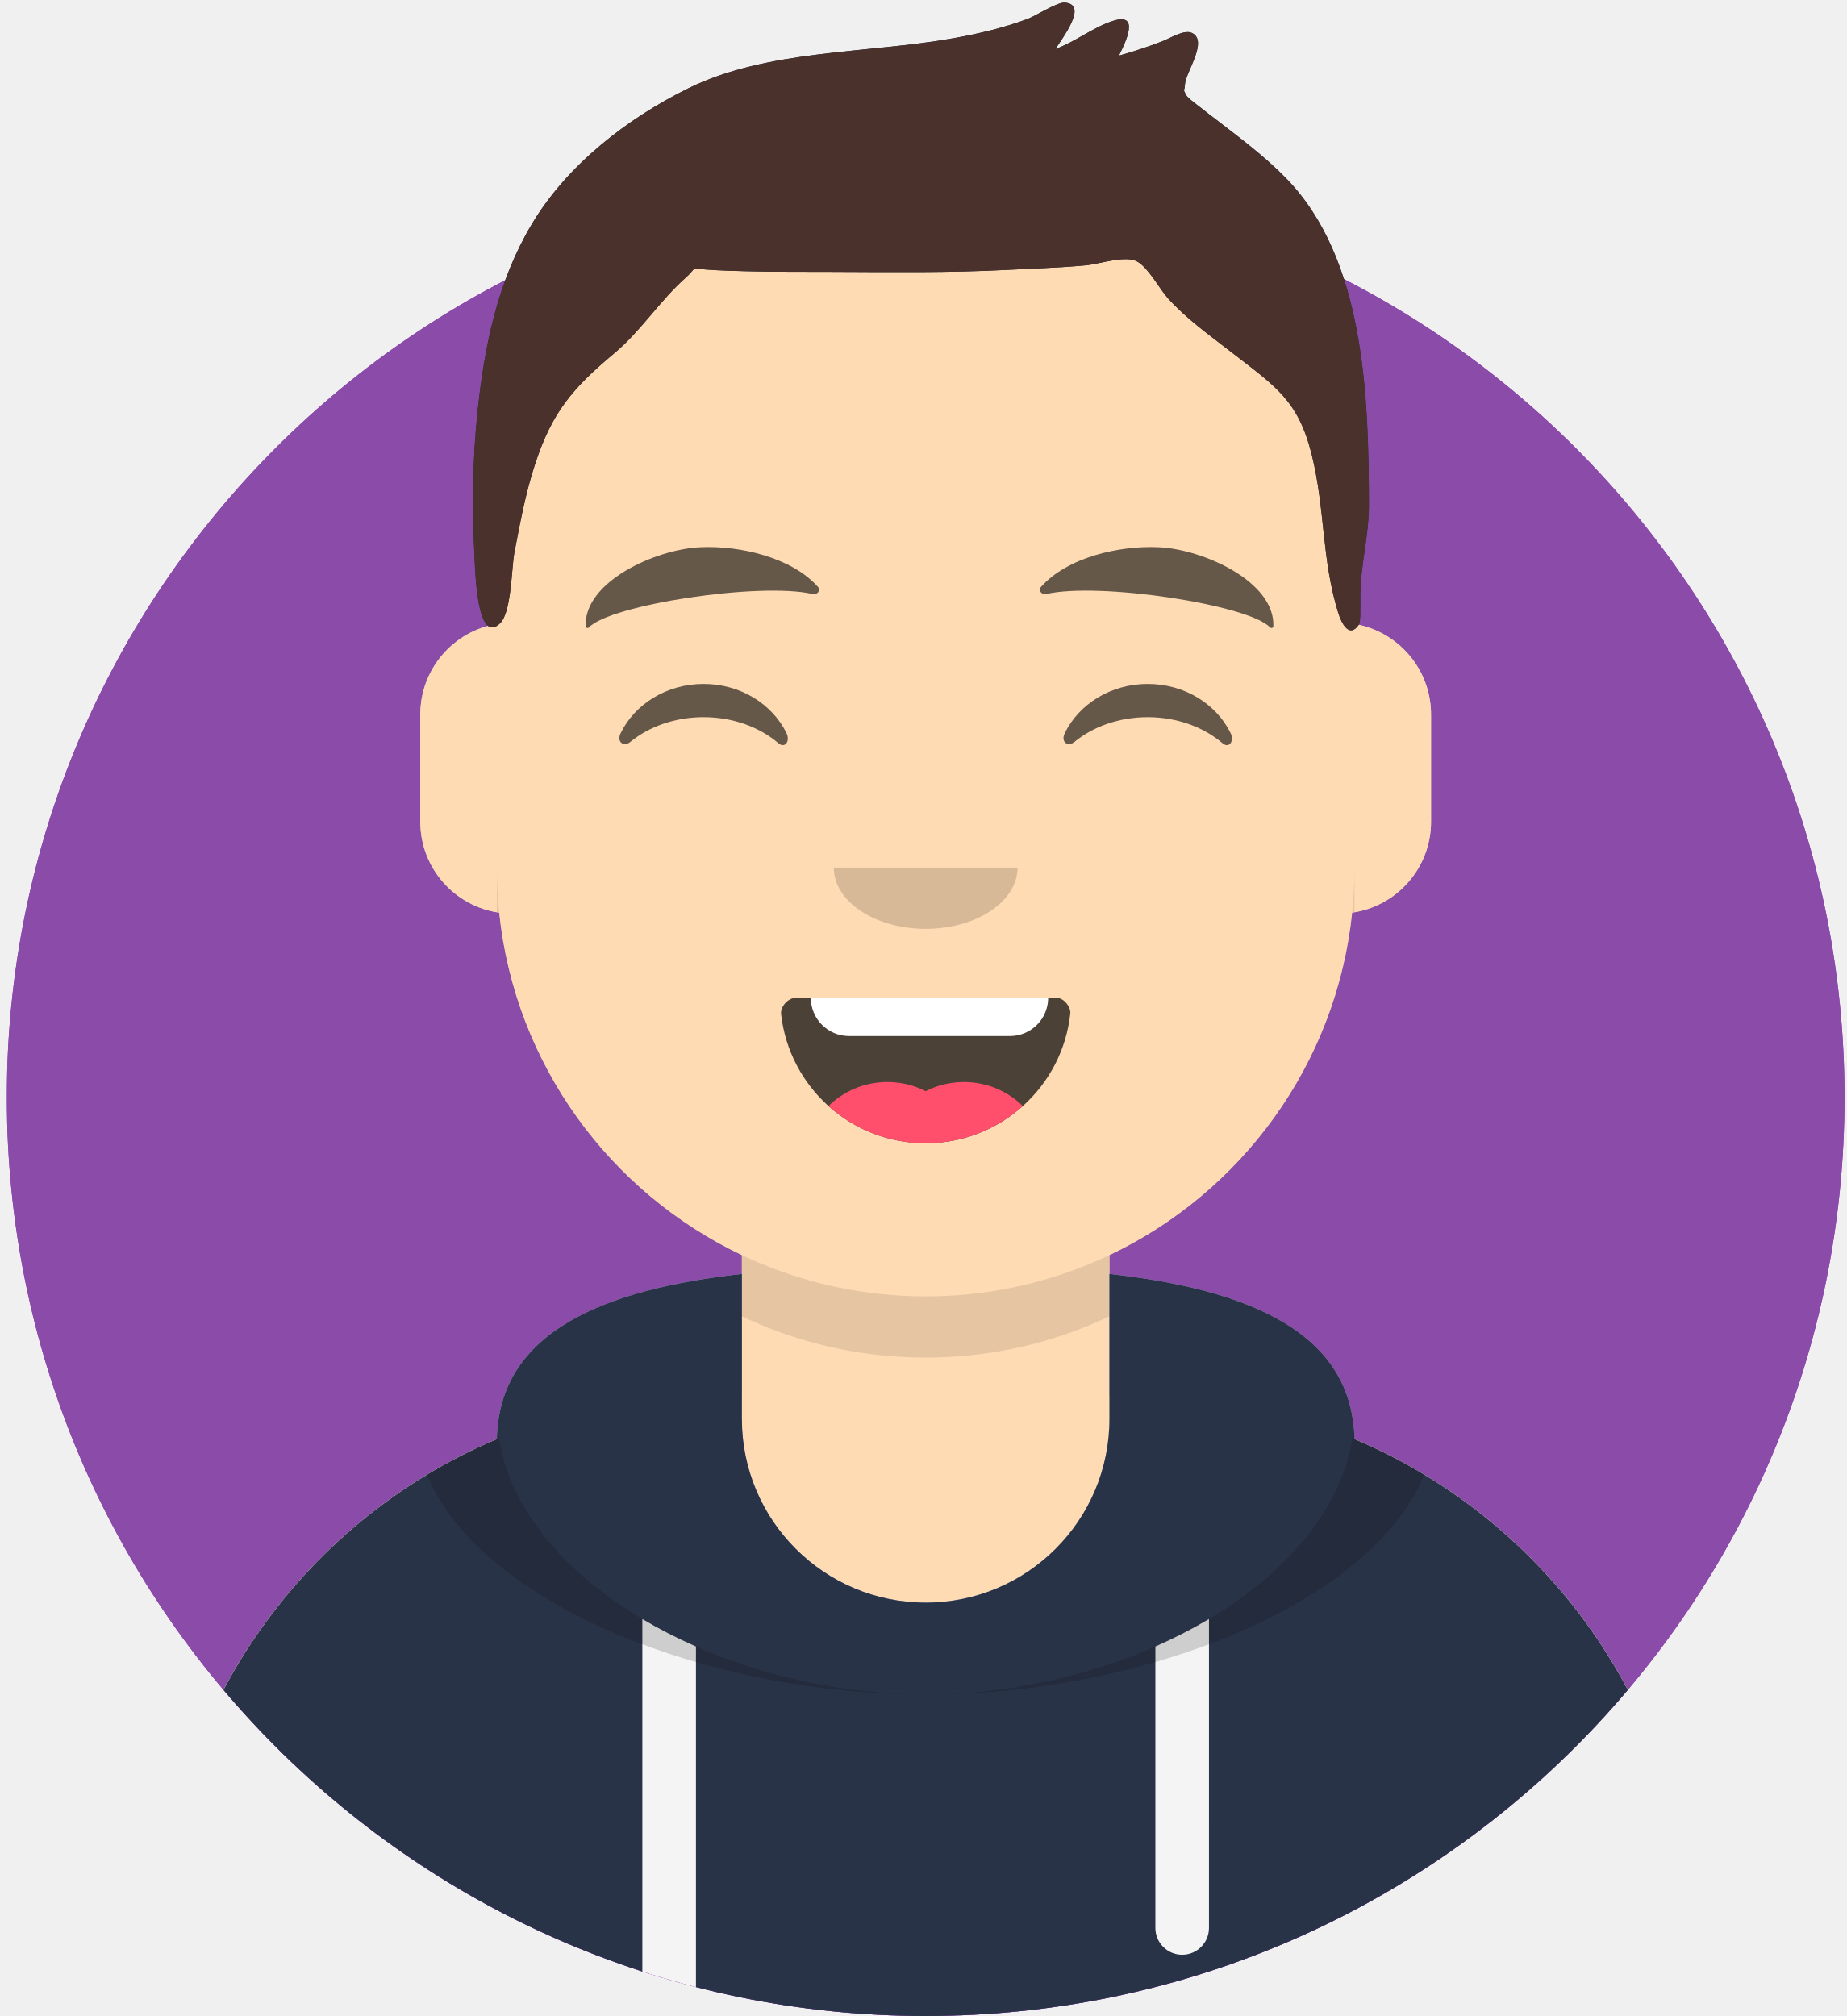
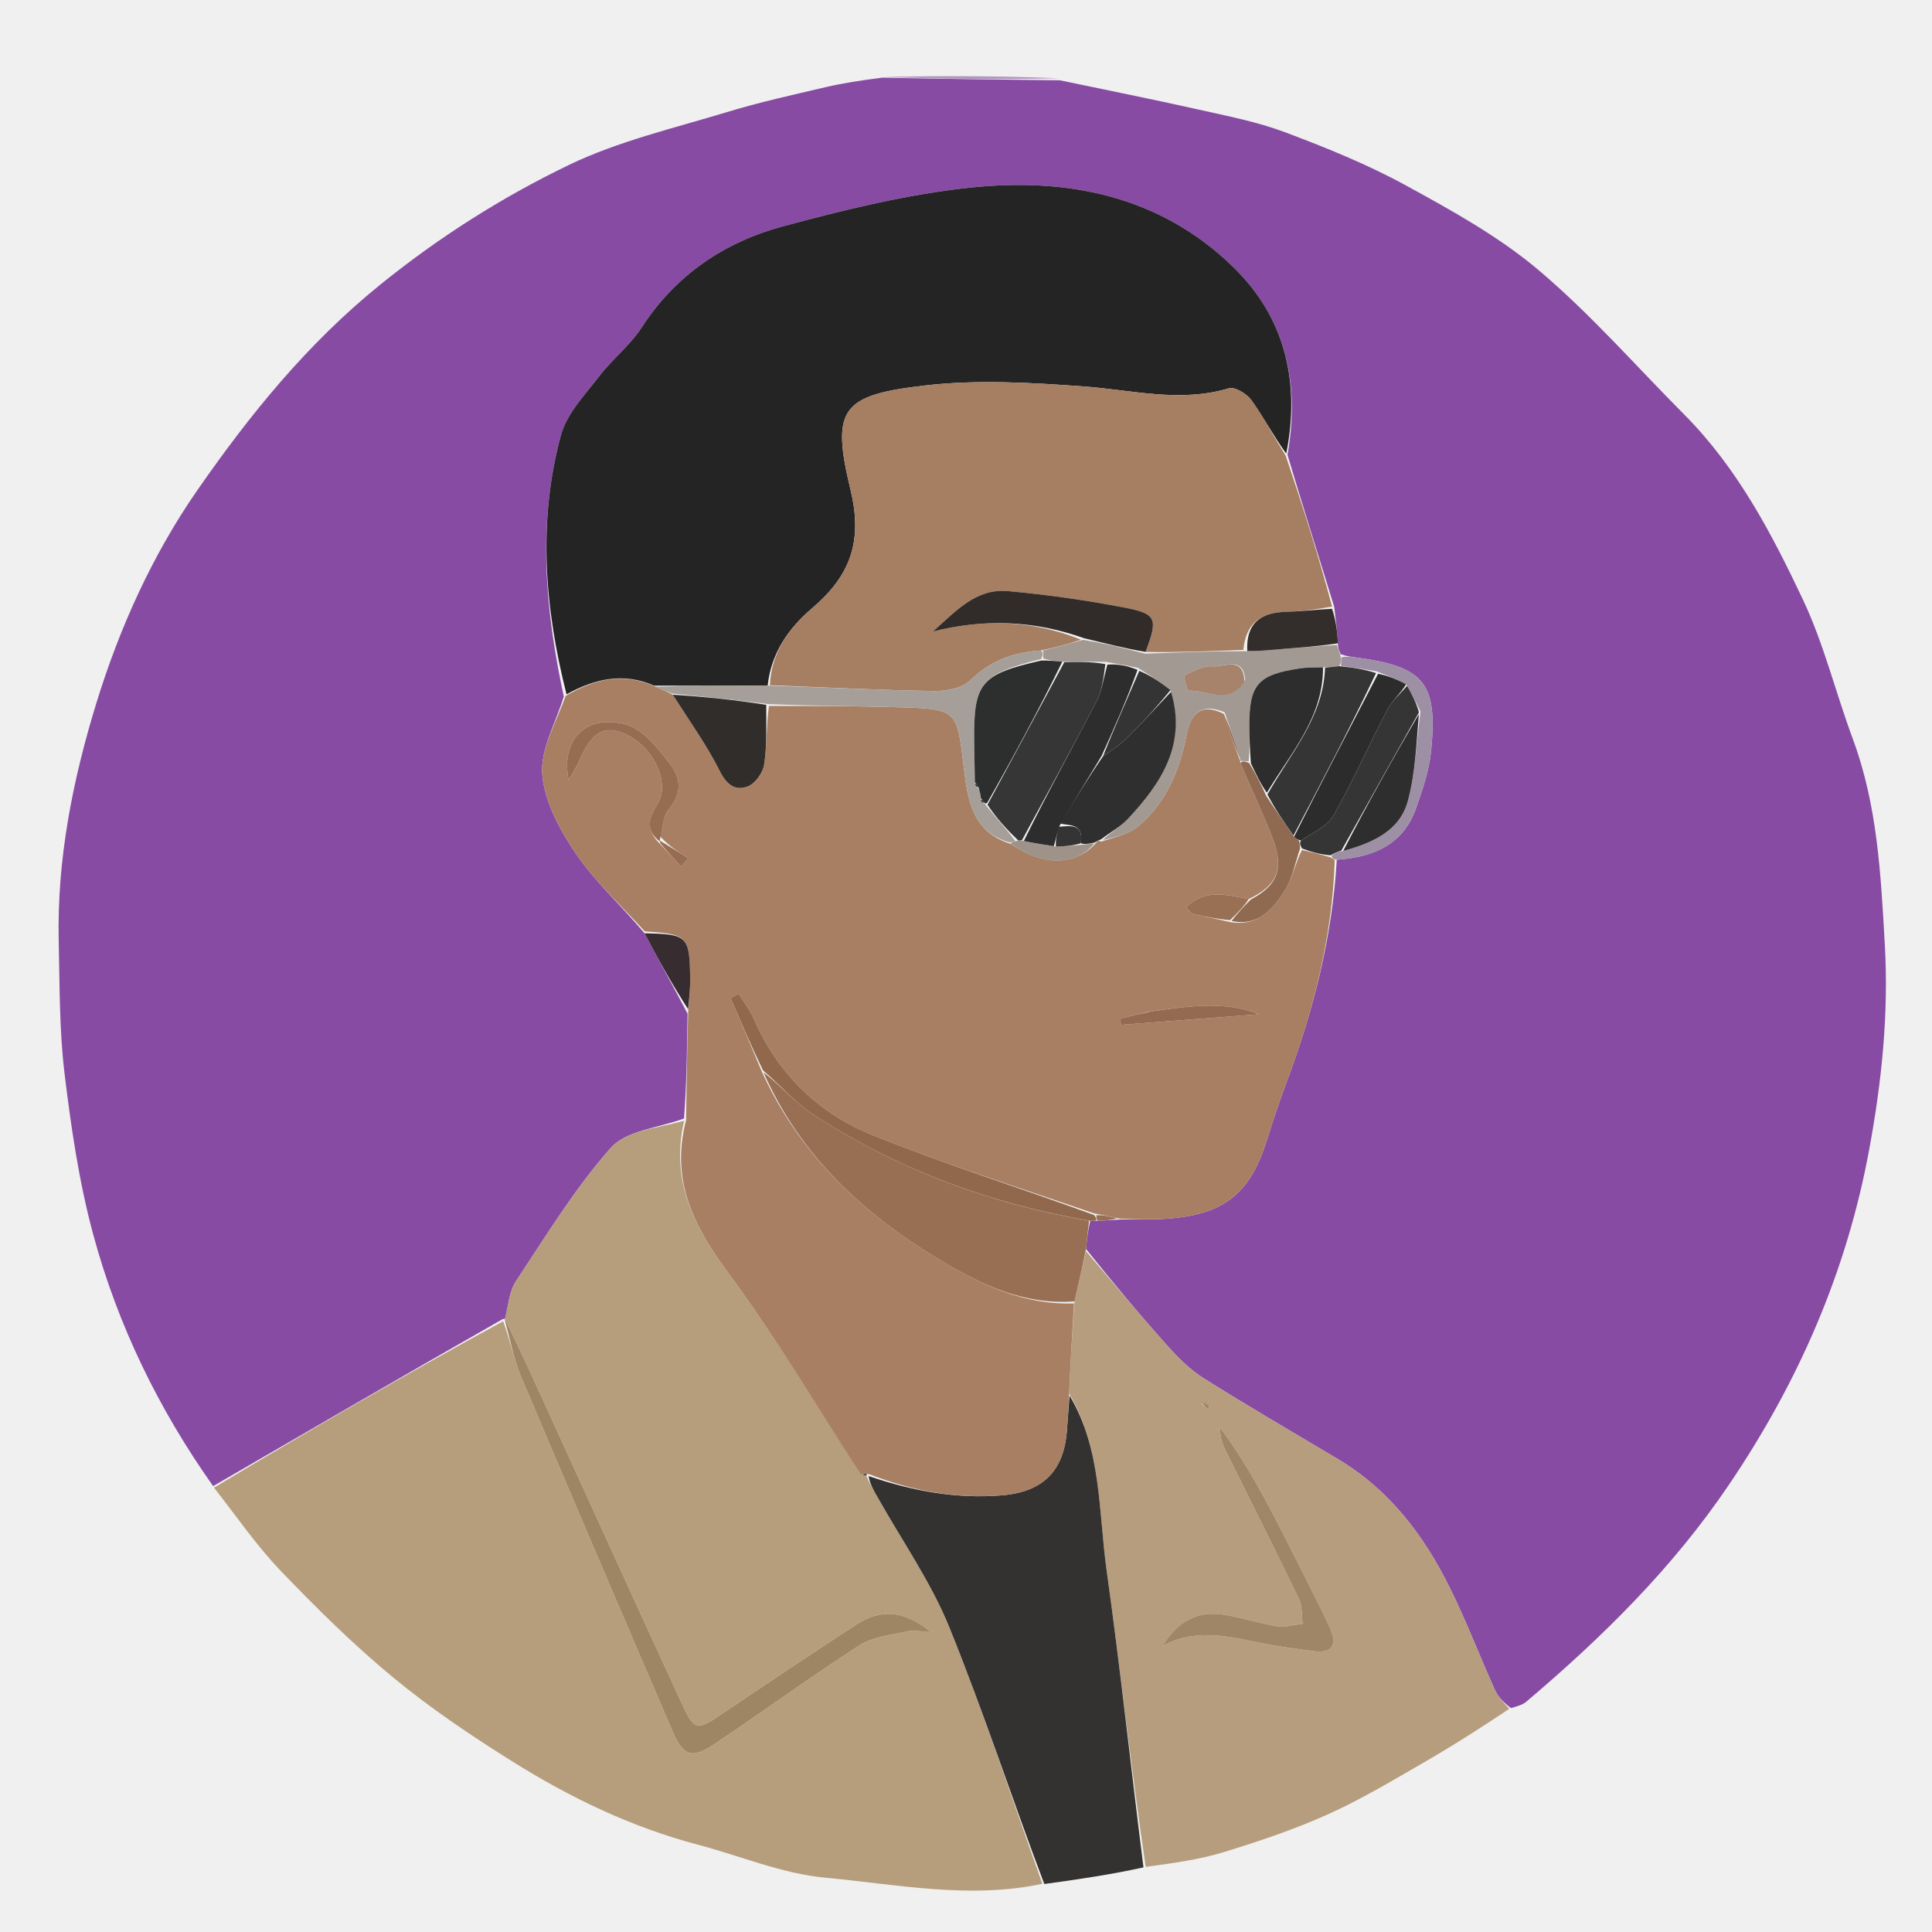
- <svg xmlns="http://www.w3.org/2000/svg" xmlns:xlink="http://www.w3.org/1999/xlink" width="217px" height="237px" viewBox="0 0 217 237" version="1.1">
-   <defs>
-     <circle id="path-1" cx="108" cy="108" r="108" />
-     <path d="M-3.19744231e-14,144 L-3.19744231e-14,-1.42108547e-14 L237.6,-1.42108547e-14 L237.6,144 L226.8,144 C226.8,203.647 178.447,252 118.8,252 C59.153,252 10.8,203.647 10.8,144 L10.8,144 L-3.19744231e-14,144 Z" id="path-3" />
-     <path d="M90,0 C117.835,-5.11323436e-15 140.4,22.565 140.4,50.4 L140.401,55.949 C145.508,56.807 149.4,61.249 149.4,66.6 L149.4,79.2 C149.4,84.647 145.367,89.152 140.125,89.893 C138.265,107.718 127.114,122.78 111.601,130.149 L111.6,146.7 L115.2,146.7 C150.988,146.7 180,175.712 180,211.5 L180,219.6 L0,219.6 L0,211.5 C-4.38277231e-15,175.712 29.012,146.7 64.8,146.7 L68.4,146.7 L68.4,130.15 C52.886,122.78 41.735,107.718 39.875,89.893 C34.633,89.152 30.6,84.647 30.6,79.2 L30.6,66.6 C30.6,61.249 34.492,56.806 39.6,55.949 L39.6,50.4 C39.6,22.565 62.165,5.11323436e-15 90,0 Z" id="path-5" />
-     <path d="M140.401,11.764 C156.691,13.587 169.2,18.597 169.2,31.569 L169.194,31.18 C192.467,41.01 208.8,64.047 208.8,90.9 L208.8,99 L28.8,99 L28.8,90.9 C28.8,64.047 45.133,41.01 68.406,31.18 C68.653,18.496 81.073,13.568 97.2,11.764 L97.2,28.8 C97.2,40.729 106.871,50.4 118.8,50.4 C130.729,50.4 140.4,40.729 140.4,28.8 L140.4,28.8 Z" id="path-7" />
-     <path d="M31.606,13.615 C32.558,22.158 39.803,28.8 48.6,28.8 C57.424,28.8 64.687,22.117 65.603,13.536 C65.676,12.845 64.905,11.7 63.938,11.7 C50.534,11.7 40.264,11.7 33.378,11.7 C32.406,11.7 31.511,12.761 31.606,13.615 Z" id="path-9" />
-     <rect id="path-11" x="0" y="0" width="237.6" height="252" />
-     <path d="M118.135,20.928 C115.651,18.39 112.767,16.236 109.962,14.076 C109.343,13.6 108.715,13.135 108.109,12.641 C107.972,12.528 106.563,11.519 106.394,11.148 C105.988,10.254 106.224,10.95 106.28,9.884 C106.35,8.535 109.1,4.727 107.048,3.854 C106.146,3.47 104.536,4.492 103.67,4.83 C101.977,5.49 100.263,6.054 98.512,6.54 C99.351,4.869 100.95,1.524 97.944,2.419 C95.603,3.116 93.421,4.91 91.068,5.753 C91.847,4.477 94.96,0.523 92.147,0.302 C91.271,0.233 88.724,1.875 87.782,2.226 C84.959,3.275 82.075,3.953 79.111,4.487 C69.033,6.304 57.248,5.786 47.923,10.374 C40.735,13.911 33.636,19.4 29.484,26.389 C25.481,33.125 23.984,40.498 23.146,48.217 C22.532,53.882 22.482,59.738 22.769,65.424 C22.863,67.287 23.073,75.874 25.779,73.273 C27.127,71.978 27.117,66.745 27.457,64.974 C28.133,61.451 28.783,57.911 29.91,54.5 C31.895,48.49 34.238,45.687 39.184,41.547 C42.359,38.89 44.588,35.3 47.625,32.62 C48.99,31.416 47.949,31.542 50.143,31.7 C51.616,31.806 53.097,31.846 54.574,31.885 C57.99,31.974 61.412,31.951 64.829,31.963 C71.711,31.988 78.561,32.085 85.437,31.725 C88.492,31.565 91.556,31.478 94.603,31.195 C96.306,31.038 99.326,29.947 100.728,30.78 C102.01,31.543 103.342,34.034 104.263,35.054 C106.438,37.464 109.032,39.305 111.576,41.282 C116.881,45.403 119.559,46.98 121.17,53.421 C122.775,59.838 122.325,65.791 124.312,72.106 C124.662,73.217 125.586,75.13 126.726,73.415 C126.937,73.096 126.883,71.345 126.883,70.337 C126.883,66.27 127.913,63.218 127.9,59.123 C127.849,46.674 127.447,30.442 118.135,20.928 Z" id="path-13" />
-   </defs>
-   <g id="Website" stroke="none" stroke-width="1" fill="none" fill-rule="evenodd">
-     <g id="mf-avatar" transform="translate(-10, -15)">
-       <g id="Circle" transform="translate(10.8, 36)">
-         <mask id="mask-2" fill="white">
-           <use xlink:href="#path-1" />
-         </mask>
-         <use id="Circle-Background" fill="#972dc2" xlink:href="#path-1" />
-         <g id="🖍-Circle-Color" mask="url(#mask-2)" fill="#8a4ca8">
-           <rect id="🖍Color" x="0" y="0" width="216.445" height="216" />
-         </g>
-       </g>
-       <mask id="mask-4" fill="white">
-         <use xlink:href="#path-3" />
-       </mask>
-       <g id="Mask" />
-       <g id="Avataaar" mask="url(#mask-4)">
-         <g id="Body" transform="translate(28.8, 32.4)">
-           <mask id="mask-6" fill="white">
-             <use xlink:href="#path-5" />
-           </mask>
-           <use fill="#D0C6AC" xlink:href="#path-5" />
-           <g id="Skin/👶🏻-05-Pale" mask="url(#mask-6)" fill="#FFDBB4">
-             <g transform="translate(-28.8, 0)" id="Color">
-               <rect x="0" y="0" width="238.384" height="220.355" />
-             </g>
-           </g>
-           <path d="M39.6,84.6 C39.6,112.435 62.165,135 90,135 C117.835,135 140.4,112.435 140.4,84.6 L140.4,84.6 L140.4,91.8 C140.4,119.635 117.835,142.2 90,142.2 C62.165,142.2 39.6,119.635 39.6,91.8 Z" id="Neck-Shadow" fill-opacity="0.1" fill="#000000" mask="url(#mask-6)" />
-         </g>
-         <g id="Clothing/Hoodie" transform="translate(0, 153)">
-           <mask id="mask-8" fill="white">
-             <use xlink:href="#path-7" />
-           </mask>
-           <use id="Hoodie" fill="#B7C1DB" fill-rule="evenodd" xlink:href="#path-7" />
-           <g id="Color/Palette/Slate" mask="url(#mask-8)" fill="#293347" fill-rule="evenodd">
-             <rect id="🖍Color" x="0" y="0" width="238.491" height="99" />
-           </g>
-           <path d="M91.8,55.565 L91.8,99 L85.5,99 L85.499,52.335 C87.483,53.514 89.592,54.594 91.8,55.565 Z M152.101,52.334 L152.1,88.65 C152.1,90.39 150.69,91.8 148.95,91.8 C147.21,91.8 145.8,90.39 145.8,88.65 L145.801,55.565 C148.009,54.594 150.118,53.513 152.101,52.334 Z" id="Straps" fill="#F4F4F4" fill-rule="evenodd" mask="url(#mask-8)" />
-           <path d="M155.733,11.451 C169.28,14.013 178.65,19.118 178.65,29.077 C178.65,46.818 148.916,61.2 118.8,61.2 C88.684,61.2 58.95,46.818 58.95,29.077 C58.95,19.118 68.32,14.013 81.867,11.451 C73.689,14.466 68.4,19.534 68.4,27.969 C68.4,46.322 93.439,61.2 118.8,61.2 C144.161,61.2 169.2,46.322 169.2,27.969 C169.2,19.71 164.13,14.679 156.241,11.642 Z" id="Shadow" fill-opacity="0.16" fill="#000000" fill-rule="evenodd" mask="url(#mask-8)" />
-         </g>
-         <g id="Face" transform="translate(68.4, 73.8)">
-           <g id="Mouth/Smile" transform="translate(1.8, 46.8)">
-             <mask id="mask-10" fill="white">
-               <use xlink:href="#path-9" />
-             </mask>
-             <use id="Mouth" fill-opacity="0.7" fill="#000000" fill-rule="evenodd" xlink:href="#path-9" />
-             <path d="M39.6,1.8 L58.5,1.8 C60.985,1.8 63,3.815 63,6.3 L63,11.7 C63,14.185 60.985,16.2 58.5,16.2 L39.6,16.2 C37.115,16.2 35.1,14.185 35.1,11.7 L35.1,6.3 C35.1,3.815 37.115,1.8 39.6,1.8 Z" id="Teeth" fill="#FFFFFF" fill-rule="evenodd" mask="url(#mask-10)" />
-             <g id="Tongue" stroke-width="1" fill-rule="evenodd" mask="url(#mask-10)" fill="#FF4F6D">
-               <g transform="translate(34.2, 21.6)">
-                 <circle cx="9.9" cy="9.9" r="9.9" />
-                 <circle cx="18.9" cy="9.9" r="9.9" />
-               </g>
-             </g>
-           </g>
-           <g id="Nose/Default" transform="translate(25.2, 36)" fill="#000000" fill-opacity="0.16">
-             <path d="M14.4,7.2 C14.4,11.176 19.235,14.4 25.2,14.4 L25.2,14.4 C31.165,14.4 36,11.176 36,7.2" id="Nose" />
-           </g>
-           <g id="Eyes/Happy-😁" transform="translate(0, 7.2)" fill="#000000" fill-opacity="0.6">
-             <path d="M14.544,20.203 C16.206,16.784 19.948,14.4 24.298,14.4 C28.632,14.4 32.363,16.767 34.034,20.166 C34.53,21.176 33.824,22.003 33.112,21.39 C30.906,19.494 27.773,18.309 24.298,18.309 C20.931,18.309 17.886,19.421 15.694,21.214 C14.892,21.87 14.058,21.203 14.544,20.203 Z" id="Squint" />
-             <path d="M66.744,20.203 C68.406,16.784 72.148,14.4 76.498,14.4 C80.832,14.4 84.563,16.767 86.234,20.166 C86.73,21.176 86.024,22.003 85.312,21.39 C83.106,19.494 79.973,18.309 76.498,18.309 C73.131,18.309 70.086,19.421 67.894,21.214 C67.092,21.87 66.258,21.203 66.744,20.203 Z" id="Squint" />
-           </g>
-           <g id="Eyebrow/Natural/Default-Natural" fill="#000000" fill-opacity="0.6">
-             <path d="M23.435,5.589 C18.25,6.285 10.164,10.805 10.84,16.036 C10.862,16.207 11.121,16.261 11.233,16.118 C13.471,13.248 30.774,9.033 37.075,9.913 C37.652,9.994 38.032,9.399 37.639,9.027 C34.269,5.845 28.08,4.961 23.435,5.589" id="Eyebrow" transform="translate(24.3, 10.8) rotate(5) translate(-24.3, -10.8) " />
-             <path d="M76.535,5.589 C71.35,6.285 63.264,10.805 63.94,16.036 C63.962,16.207 64.221,16.261 64.333,16.118 C66.571,13.248 83.874,9.033 90.175,9.913 C90.752,9.994 91.132,9.399 90.739,9.027 C87.369,5.845 81.18,4.961 76.535,5.589" id="Eyebrow" transform="translate(77.4, 10.8) scale(-1, 1) rotate(5) translate(-77.4, -10.8) " />
-           </g>
-         </g>
-         <g id="Top">
-           <mask id="mask-12" fill="white">
-             <use xlink:href="#path-11" />
-           </mask>
-           <g id="Mask" />
-           <g mask="url(#mask-12)">
-             <g transform="translate(43, 15)">
-               <mask id="mask-14" fill="white">
-                 <use xlink:href="#path-13" />
-               </mask>
-               <use id="Short-Hair" stroke="none" fill="#1F3140" fill-rule="evenodd" xlink:href="#path-13" />
-               <g id="Color/Hair/Brown-Dark" stroke="none" fill="none" mask="url(#mask-14)" fill-rule="evenodd">
-                 <g transform="translate(-43.1, -15)" fill="#4A312C" id="Color">
-                   <rect x="0" y="0" width="239.107" height="252.406" />
-                 </g>
-               </g>
-             </g>
-           </g>
-         </g>
-       </g>
-     </g>
-   </g>
+ <svg xmlns="http://www.w3.org/2000/svg" version="1.1" id="Layer_1" x="0px" y="0px" width="100%" viewBox="0 0 363 363" enable-background="new 0 0 363 363" xml:space="preserve">
+   <path fill="#874BA4" opacity="1" stroke="none" d=" M199.15,15.087   C207.789,16.899 216.447,18.623 225.059,20.555   C230.574,21.792 236.193,22.875 241.457,24.852   C249.215,27.765 256.972,30.909 264.225,34.877   C272.866,39.605 281.676,44.478 289.137,50.794   C298.898,59.058 307.407,68.801 316.461,77.901   C326.402,87.892 332.874,100.21 338.771,112.705   C342.694,121.018 344.891,130.132 348.109,138.795   C352.75,151.29 353.384,164.3 354.133,177.426   C354.877,190.481 353.566,203.167 351.203,215.973   C346.972,238.908 337.967,259.544 324.926,278.855   C314.29,294.605 301.069,307.614 286.747,319.752   C286.142,320.264 285.314,320.515 283.909,320.933   C282.425,319.822 281.422,318.755 280.854,317.492   C277.993,311.123 275.495,304.579 272.402,298.328   C267.532,288.485 261.049,279.914 251.396,274.158   C242.966,269.131 234.476,264.199 226.17,258.972   C223.6,257.355 221.343,255.095 219.301,252.81   C214.106,246.997 209.115,241.004 204.054,234.668   C204.252,232.621 204.438,230.99 204.853,229.377   C205.396,229.389 205.702,229.344 206.286,229.362   C207.76,229.334 208.952,229.203 210.596,229.118   C213.867,229.105 216.696,229.18 219.503,228.964   C230.098,228.149 234.965,224.161 238.088,214.053   C239.214,210.411 240.439,206.794 241.772,203.223   C246.79,189.774 250.332,176.015 251.167,161.53   C258.189,161.038 263.631,158.628 266.025,151.941   C267.303,148.369 268.549,144.65 268.907,140.911   C270.113,128.295 267.534,125.273 255.015,123.567   C254.025,123.432 253.035,123.3 251.905,122.931   C251.567,122.186 251.367,121.678 251.368,120.867   C251.272,118.521 250.974,116.478 250.684,114.017   C247.727,104.349 244.764,95.098 241.904,85.453   C244.338,71.735 241.47,59.69 231.725,50.185   C217.976,36.776 200.569,33.322 182.288,35.253   C170.45,36.504 158.702,39.404 147.168,42.508   C136.159,45.47 126.981,51.615 120.573,61.518   C118.396,64.883 115.052,67.469 112.594,70.681   C109.919,74.176 106.513,77.674 105.41,81.713   C100.975,97.963 102.361,114.333 105.932,130.868   C104.359,135.985 101.465,140.947 101.892,145.603   C102.364,150.739 105.224,156.048 108.248,160.457   C111.883,165.758 116.787,170.189 121.108,175.36   C123.772,180.481 126.469,185.238 129.182,190.464   C129.096,197.309 128.993,203.685 128.523,210.149   C123.601,211.957 117.629,212.425 114.776,215.652   C108.008,223.305 102.597,232.186 96.923,240.76   C95.641,242.698 95.52,245.405 94.88,247.787   C94.895,247.815 94.857,247.804 94.486,247.824   C76.093,258.304 58.07,268.764 40.047,279.223   C29.808,264.763 22.122,248.99 17.514,231.946   C14.847,222.084 13.353,211.84 12.124,201.673   C11.135,193.482 11.224,185.15 11.033,176.876   C10.68,161.512 13.65,146.564 18.127,132.034   C22.486,117.89 28.629,104.274 37.07,92.116   C46.928,77.916 57.742,64.557 71.475,53.458   C82.512,44.538 94.287,37.074 106.836,31.019   C116.19,26.506 126.59,24.105 136.612,21.051   C142.662,19.207 148.864,17.849 155.028,16.399   C158.349,15.617 161.733,15.099 165.797,14.588   C177.388,14.838 188.269,14.963 199.15,15.087  z" data-index="1" style="opacity: 1;" />
+   <path fill="#B69E7D" opacity="1" stroke="none" d=" M94.864,247.758   C95.52,245.405 95.641,242.698 96.923,240.76   C102.597,232.186 108.008,223.305 114.776,215.652   C117.629,212.425 123.601,211.957 128.54,210.577   C125.915,221.969 130.442,230.508 136.892,239.239   C145.851,251.369 153.564,264.419 162.122,277.198   C162.641,277.237 162.848,277.154 163.055,277.026   C163.055,276.981 162.965,276.98 162.817,277.327   C163.442,278.937 164.256,280.177 164.982,281.467   C169.52,289.53 174.918,297.246 178.373,305.751   C184.798,321.572 190.087,337.854 195.849,353.945   C182.158,356.866 168.544,354.055 155.012,352.793   C146.935,352.04 139.107,348.704 131.147,346.603   C118.681,343.313 107.178,337.79 96.332,331.001   C88.6,326.161 80.965,321.03 73.939,315.237   C66.461,309.071 59.514,302.201 52.792,295.2   C48.241,290.461 44.479,284.965 40.206,279.516   C58.07,268.764 76.093,258.304 94.532,248.245   C95.917,251.993 96.559,255.477 97.905,258.664   C107.288,280.877 116.785,303.042 126.324,325.188   C128.396,329.997 129.953,330.539 134.312,327.637   C143.437,321.56 152.277,315.048 161.5,309.128   C164.058,307.485 167.524,307.193 170.622,306.491   C171.778,306.229 173.07,306.567 174.909,306.663   C169.95,302.587 165.567,302.186 160.854,305.258   C152.495,310.706 144.195,316.248 135.925,321.83   C130.849,325.256 130.545,325.358 127.973,319.784   C118.705,299.697 109.574,279.548 100.371,259.431   C98.581,255.519 96.702,251.648 94.864,247.758  z" data-index="2" style="opacity: 1;" />
+   <path fill="#B69D7E" opacity="1" stroke="none" d=" M204.042,235.083   C209.115,241.004 214.106,246.997 219.301,252.81   C221.343,255.095 223.6,257.355 226.17,258.972   C234.476,264.199 242.966,269.131 251.396,274.158   C261.049,279.914 267.532,288.485 272.402,298.328   C275.495,304.579 277.993,311.123 280.854,317.492   C281.422,318.755 282.425,319.822 283.578,321.065   C278.394,324.534 272.924,328.031 267.306,331.27   C261.445,334.649 255.609,338.153 249.453,340.914   C243.178,343.728 236.6,345.94 230.016,347.966   C225.409,349.384 220.568,350.046 215.264,350.756   C212.47,331.999 210.501,313.495 207.922,295.077   C206.369,283.988 207.018,272.354 200.876,261.812   C201.132,255.916 201.463,250.404 201.887,244.514   C202.666,241.119 203.354,238.101 204.042,235.083  M244.189,294.319   C239.652,285.383 235.301,276.336 229.259,268.272   C229.179,269.986 229.685,271.368 230.335,272.679   C234.913,281.92 239.576,291.118 244.056,300.406   C244.711,301.765 244.54,303.523 244.751,305.096   C243.165,305.272 241.523,305.796 240.003,305.554   C236.563,305.006 233.214,303.875 229.772,303.356   C224.742,302.597 221.083,304.869 218.452,309.235   C225.174,305.621 231.802,307.753 238.438,308.987   C241.215,309.504 244.023,309.857 246.824,310.233   C250.145,310.679 251.311,309.148 250.009,306.172   C248.345,302.371 246.368,298.706 244.189,294.319  M225.765,263.712   C226.162,264.085 226.559,264.458 226.956,264.831   C227.033,264.552 227.243,264.082 227.163,264.026   C226.764,263.746 226.289,263.575 225.765,263.712  z" data-index="3" style="opacity: 1;" />
+   <path fill="#333230" opacity="1" stroke="none" d=" M200.953,262.197   C207.018,272.354 206.369,283.988 207.922,295.077   C210.501,313.495 212.47,331.999 214.843,350.861   C208.853,352.178 202.715,353.1 196.213,353.984   C190.087,337.854 184.798,321.572 178.373,305.751   C174.918,297.246 169.52,289.53 164.982,281.467   C164.256,280.177 163.442,278.937 163.201,277.333   C171.567,280.188 179.684,281.641 188.146,280.964   C195.974,280.339 199.923,276.38 200.473,268.629   C200.625,266.484 200.792,264.341 200.953,262.197  z" data-index="4" style="opacity: 1;" />
+   <path fill="#B194BF" opacity="1" stroke="none" d=" M198.928,14.695   C188.269,14.963 177.388,14.838 166.16,14.449   C176.778,14.223 187.742,14.263 198.928,14.695  z" data-index="5" />
+   <path fill="#A87F63" opacity="1" stroke="none" d=" M200.876,261.812   C200.792,264.341 200.625,266.484 200.473,268.629   C199.923,276.38 195.974,280.339 188.146,280.964   C179.684,281.641 171.567,280.188 163.349,276.987   C162.965,276.98 163.055,276.981 162.932,276.887   C162.476,276.887 162.143,276.982 161.81,277.076   C153.564,264.419 145.851,251.369 136.892,239.239   C130.442,230.508 125.915,221.969 128.908,210.49   C128.993,203.685 129.096,197.309 129.305,190.083   C129.506,187.442 129.699,185.651 129.674,183.862   C129.564,175.855 129.213,175.515 121.141,174.996   C116.787,170.189 111.883,165.758 108.248,160.457   C105.224,156.048 102.364,150.739 101.892,145.603   C101.465,140.947 104.359,135.985 106.3,130.741   C111.944,127.428 117.249,126.347 123.195,129.014   C124.406,129.573 125.308,129.935 126.411,130.536   C129.531,135.448 132.779,139.959 135.24,144.864   C136.561,147.496 138.196,148.667 140.543,147.728   C141.916,147.178 143.331,145.18 143.566,143.655   C144.114,140.093 143.961,136.423 144.474,132.65   C152.805,132.622 160.755,132.653 168.7,132.883   C180.013,133.21 179.775,133.302 181.132,144.535   C181.821,150.238 182.681,156.362 189.97,158.574   C196.05,162.845 202.272,162.677 206.023,158.27   C206.217,157.959 206.401,157.899 206.912,158.121   C209.489,157.279 212.166,156.715 213.981,155.151   C219.199,150.653 221.712,144.547 222.972,137.874   C223.748,133.764 225.985,132.129 229.955,134.141   C230.893,137.302 231.967,140.152 233.013,142.996   C232.986,142.988 233.025,142.948 233.056,143.323   C235.13,148.341 237.378,152.907 239.165,157.647   C241.288,163.278 239.996,166.371 234.614,168.917   C230.325,168.094 226.359,166.948 222.824,170.49   C223.473,171.101 223.764,171.608 224.152,171.7   C226.369,172.226 228.61,172.653 231.153,173.26   C236.358,174.102 239.106,170.879 241.323,167.451   C242.791,165.181 243.308,162.295 244.62,159.711   C246.614,160.153 248.239,160.569 250.014,161.091   C250.355,161.347 250.559,161.475 250.776,161.582   C250.332,176.015 246.79,189.774 241.772,203.223   C240.439,206.794 239.214,210.411 238.088,214.053   C234.965,224.161 230.098,228.149 219.503,228.964   C216.696,229.18 213.867,229.105 210.271,228.951   C208.324,228.5 207.155,228.262 205.587,227.988   C191.408,223.104 177.441,218.717 163.908,213.257   C153.752,209.16 146.108,201.732 141.637,191.413   C140.918,189.753 139.753,188.286 138.794,186.729   C138.286,186.994 137.779,187.259 137.271,187.524   C139.199,192.009 141.126,196.495 143.132,201.329   C150.346,217.176 162.281,228.155 176.614,236.751   C184.332,241.381 192.414,245.24 201.795,244.892   C201.463,250.404 201.132,255.916 200.876,261.812  M124.157,158.698   C125.431,160.08 126.706,161.462 127.98,162.845   C128.426,162.314 128.872,161.783 129.318,161.252   C127.565,160.15 125.812,159.048 124.045,157.165   C124.542,155.455 124.572,153.345 125.628,152.115   C128.173,149.147 128.001,146.258 125.881,143.531   C123.878,140.955 121.712,138.085 118.94,136.661   C116.672,135.496 112.92,135.3 110.702,136.416   C107.515,138.021 105.844,141.488 106.839,146.574   C107.834,144.782 108.434,143.897 108.844,142.931   C111.163,137.468 113.656,136.066 117.699,138.019   C122.936,140.549 125.949,147.244 123.525,151.084   C121.968,153.55 121.14,155.898 124.157,158.698  M215.826,190.076   C214.021,190.512 212.216,190.948 210.412,191.384   C210.491,191.773 210.571,192.163 210.65,192.552   C219.276,191.892 227.902,191.231 236.528,190.57   C229.971,187.954 223.313,189.071 215.826,190.076  z" data-index="6" style="opacity: 1;" />
+   <path fill="#252424" opacity="1" stroke="none" d=" M122.886,128.818   C117.249,126.347 111.944,127.428 106.443,130.451   C102.361,114.333 100.975,97.963 105.41,81.713   C106.513,77.674 109.919,74.176 112.594,70.681   C115.052,67.469 118.396,64.883 120.573,61.518   C126.981,51.615 136.159,45.47 147.168,42.508   C158.702,39.404 170.45,36.504 182.288,35.253   C200.569,33.322 217.976,36.776 231.725,50.185   C241.47,59.69 244.338,71.735 241.67,85.228   C239.29,81.968 237.435,78.405 235.113,75.177   C234.253,73.982 232.011,72.622 230.886,72.959   C221.712,75.709 212.756,73.277 203.668,72.613   C193.762,71.89 183.66,71.29 173.849,72.421   C158.06,74.241 156.113,76.762 159.822,92.111   C162.163,101.801 159.69,108.237 152.6,114.267   C148.252,117.964 144.908,122.606 144.234,128.811   C136.835,128.859 129.86,128.838 122.886,128.818  z" data-index="7" />
+   <path fill="#A67E62" opacity="1" stroke="none" d=" M144.658,128.743   C144.908,122.606 148.252,117.964 152.6,114.267   C159.69,108.237 162.163,101.801 159.822,92.111   C156.113,76.762 158.06,74.241 173.849,72.421   C183.66,71.29 193.762,71.89 203.668,72.613   C212.756,73.277 221.712,75.709 230.886,72.959   C232.011,72.622 234.253,73.982 235.113,75.177   C237.435,78.405 239.29,81.968 241.565,85.622   C244.764,95.098 247.727,104.349 250.276,113.968   C247.072,114.554 244.286,114.883 241.492,114.968   C236.811,115.11 234.079,117.138 233.611,122.108   C227.152,122.36 221.161,122.59 215.236,122.485   C217.601,116.177 217.382,115.328 211.092,114.122   C203.921,112.747 196.656,111.725 189.385,111.062   C183.298,110.506 179.496,114.953 175.282,118.648   C184.904,116.242 194.196,116.538 203.114,120.203   C200.575,121.076 198.274,121.645 195.581,122.213   C190.239,122.568 186.009,124.192 182.312,127.818   C180.801,129.299 177.802,129.868 175.497,129.832   C165.214,129.671 154.937,129.14 144.658,128.743  z" data-index="8" />
+   <path fill="#996F54" opacity="1" stroke="none" d=" M201.887,244.514   C192.414,245.24 184.332,241.381 176.614,236.751   C162.281,228.155 150.346,217.176 143.438,201.454   C146.722,204.003 149.472,207.249 152.888,209.466   C168.702,219.729 186.054,226.172 204.624,229.358   C204.438,230.99 204.252,232.621 204.054,234.668   C203.354,238.101 202.666,241.119 201.887,244.514  z" data-index="9" />
+   <path fill="#A39993" opacity="1" stroke="none" d=" M215.17,122.821   C221.161,122.59 227.152,122.36 233.882,122.351   C236.721,122.36 238.818,122.113 240.921,121.94   C244.335,121.658 247.752,121.424 251.167,121.17   C251.367,121.678 251.567,122.186 251.881,123.252   C251.98,124.243 251.964,124.675 251.576,125.166   C250.458,125.3 249.712,125.375 248.574,125.39   C246.862,125.409 245.528,125.393 244.226,125.587   C236.27,126.771 234.681,128.632 234.738,136.643   C234.753,138.797 234.848,140.951 234.593,143.063   C233.862,142.997 233.444,142.973 233.025,142.948   C233.025,142.948 232.986,142.988 233.009,142.612   C232.051,139.434 231.071,136.632 230.09,133.83   C225.985,132.129 223.748,133.764 222.972,137.874   C221.712,144.547 219.199,150.653 213.981,155.151   C212.166,156.715 209.489,157.279 207.177,157.872   C208.744,156.267 210.562,155.3 211.898,153.879   C218.2,147.172 222.96,139.864 219.931,129.654   C217.933,128.105 216.034,126.885 213.798,125.48   C211.679,125.017 209.898,124.738 207.734,124.351   C204.891,124.301 202.433,124.359 199.58,124.346   C198.127,124.18 197.067,124.084 196.003,123.692   C195.99,123.001 195.981,122.607 195.973,122.213   C198.274,121.645 200.575,121.076 203.459,120.22   C207.751,120.895 211.46,121.858 215.17,122.821  M233.957,127.771   C233.603,123.098 229.961,125.428 227.84,125.201   C226.125,125.017 224.222,126.094 222.529,126.883   C222.346,126.969 223.062,129.787 223.262,129.774   C226.763,129.552 230.767,132.631 233.957,127.771  z" data-index="10" />
+   <path fill="#91684C" opacity="1" stroke="none" d=" M204.853,229.377   C186.054,226.172 168.702,219.729 152.888,209.466   C149.472,207.249 146.722,204.003 143.36,201.106   C141.126,196.495 139.199,192.009 137.271,187.524   C137.779,187.259 138.286,186.994 138.794,186.729   C139.753,188.286 140.918,189.753 141.637,191.413   C146.108,201.732 153.752,209.16 163.908,213.257   C177.441,218.717 191.408,223.104 205.591,228.297   C205.997,228.847 206,229.053 206.003,229.259   C205.702,229.344 205.396,229.389 204.853,229.377  z" data-index="11" />
+   <path fill="#9E90A4" opacity="1" stroke="none" d=" M251.947,125.108   C251.964,124.675 251.98,124.243 252.021,123.488   C253.035,123.3 254.025,123.432 255.015,123.567   C267.534,125.273 270.113,128.295 268.907,140.911   C268.549,144.65 267.303,148.369 266.025,151.941   C263.631,158.628 258.189,161.038 251.167,161.53   C250.559,161.475 250.355,161.347 250.174,160.806   C250.794,160.219 251.404,160.022 252.382,159.874   C257.959,158.355 263.016,156.076 264.52,150.481   C265.949,145.167 266.134,139.519 266.888,133.682   C266.064,131.85 265.218,130.353 264.194,128.559   C262.352,127.599 260.687,126.935 258.638,126.133   C256.151,125.7 254.049,125.404 251.947,125.108  z" data-index="12" />
+   <path fill="#332D2B" opacity="1" stroke="none" d=" M251.368,120.867   C247.752,121.424 244.335,121.658 240.921,121.94   C238.818,122.113 236.721,122.36 234.35,122.33   C234.079,117.138 236.811,115.11 241.492,114.968   C244.286,114.883 247.072,114.554 250.269,114.385   C250.974,116.478 251.272,118.521 251.368,120.867  z" data-index="13" />
+   <path fill="#372C30" opacity="1" stroke="none" d=" M121.108,175.36   C129.213,175.515 129.564,175.855 129.674,183.862   C129.699,185.651 129.506,187.442 129.289,189.614   C126.469,185.238 123.772,180.481 121.108,175.36  z" data-index="14" />
+   <path fill="#996F54" opacity="1" stroke="none" d=" M206.286,229.362   C206,229.053 205.997,228.847 205.989,228.333   C207.155,228.262 208.324,228.5 209.818,228.906   C208.952,229.203 207.76,229.334 206.286,229.362  z" data-index="15" />
+   <path fill="#9E8665" opacity="1" stroke="none" d=" M94.88,247.787   C96.702,251.648 98.581,255.519 100.371,259.431   C109.574,279.548 118.705,299.697 127.973,319.784   C130.545,325.358 130.849,325.256 135.925,321.83   C144.195,316.248 152.495,310.706 160.854,305.258   C165.567,302.186 169.95,302.587 174.909,306.663   C173.07,306.567 171.778,306.229 170.622,306.491   C167.524,307.193 164.058,307.485 161.5,309.128   C152.277,315.048 143.437,321.56 134.312,327.637   C129.953,330.539 128.396,329.997 126.324,325.188   C116.785,303.042 107.288,280.877 97.905,258.664   C96.559,255.477 95.917,251.993 94.903,248.225   C94.857,247.804 94.895,247.815 94.88,247.787  z" data-index="16" />
+   <path fill="#333230" opacity="1" stroke="none" d=" M162.122,277.198   C162.143,276.982 162.476,276.887 162.932,276.932   C162.848,277.154 162.641,277.237 162.122,277.198  z" data-index="17" />
+   <path fill="#9F8666" opacity="1" stroke="none" d=" M244.357,294.651   C246.368,298.706 248.345,302.371 250.009,306.172   C251.311,309.148 250.145,310.679 246.824,310.233   C244.023,309.857 241.215,309.504 238.438,308.987   C231.802,307.753 225.174,305.621 218.452,309.235   C221.083,304.869 224.742,302.597 229.772,303.356   C233.214,303.875 236.563,305.006 240.003,305.554   C241.523,305.796 243.165,305.272 244.751,305.096   C244.54,303.523 244.711,301.765 244.056,300.406   C239.576,291.118 234.913,281.92 230.335,272.679   C229.685,271.368 229.179,269.986 229.259,268.272   C235.301,276.336 239.652,285.383 244.357,294.651  z" data-index="18" />
+   <path fill="#9F8666" opacity="1" stroke="none" d=" M225.803,263.539   C226.289,263.575 226.764,263.746 227.163,264.026   C227.243,264.082 227.033,264.552 226.956,264.831   C226.559,264.458 226.162,264.085 225.803,263.539  z" data-index="19" />
+   <path fill="#2F2F2F" opacity="1" stroke="none" d=" M220.031,129.983   C222.96,139.864 218.2,147.172 211.898,153.879   C210.562,155.3 208.744,156.267 206.884,157.693   C206.401,157.899 206.217,157.959 205.649,158.305   C204.496,158.572 203.759,158.655 203.076,158.439   C203.629,154.635 201.051,155.183 199.206,154.737   C201.929,150.304 204.461,146.151 207.26,142.078   C209.055,140.884 210.686,139.714 212.088,138.315   C214.804,135.606 217.391,132.768 220.031,129.983  z" data-index="20" />
+   <path fill="#A69F99" opacity="1" stroke="none" d=" M195.581,122.213   C195.981,122.607 195.99,123.001 195.629,123.812   C184.29,126.671 182.947,128.295 183.039,139.064   C183.061,141.712 183.126,144.36 183.178,147.249   C183.345,147.815 183.607,147.976 184.054,148.31   C184.197,149.109 184.254,149.569 184.28,150.257   C184.415,150.79 184.671,150.926 185.033,150.94   C185.049,150.989 185.146,150.958 185.216,151.291   C187.228,153.738 189.17,155.852 190.771,158.041   C190.206,158.179 189.982,158.242 189.758,158.304   C182.681,156.362 181.821,150.238 181.132,144.535   C179.775,133.302 180.013,133.21 168.7,132.883   C160.755,132.653 152.805,132.622 144.349,132.285   C137.964,131.478 132.087,130.888 126.21,130.298   C125.308,129.935 124.406,129.573 123.195,129.014   C129.86,128.838 136.835,128.859 144.234,128.811   C154.937,129.14 165.214,129.671 175.497,129.832   C177.802,129.868 180.801,129.299 182.312,127.818   C186.009,124.192 190.239,122.568 195.581,122.213  z" data-index="21" />
+   <path fill="#312D2A" opacity="1" stroke="none" d=" M126.411,130.536   C132.087,130.888 137.964,131.478 143.967,132.433   C143.961,136.423 144.114,140.093 143.566,143.655   C143.331,145.18 141.916,147.178 140.543,147.728   C138.196,148.667 136.561,147.496 135.24,144.864   C132.779,139.959 129.531,135.448 126.411,130.536  z" data-index="22" />
+   <path fill="#353535" opacity="1" stroke="none" d=" M264.373,128.855   C265.218,130.353 266.064,131.85 266.603,133.848   C261.536,142.841 256.775,151.334 252.014,159.826   C251.404,160.022 250.794,160.219 250.024,160.7   C248.239,160.569 246.614,160.153 244.637,159.42   C244.221,158.721 244.156,158.339 244.459,157.928   C246.776,156.375 249.42,155.244 250.543,153.254   C254.194,146.783 257.206,139.956 260.653,133.365   C261.536,131.675 263.114,130.349 264.373,128.855  z" data-index="23" />
+   <path fill="#8F6A51" opacity="1" stroke="none" d=" M244.09,157.957   C244.156,158.339 244.221,158.721 244.268,159.394   C243.308,162.295 242.791,165.181 241.323,167.451   C239.106,170.879 236.358,174.102 231.415,173.04   C232.579,171.454 233.793,170.233 235.007,169.012   C239.996,166.371 241.288,163.278 239.165,157.647   C237.378,152.907 235.13,148.341 233.056,143.323   C233.444,142.973 233.862,142.997 234.72,143.375   C236.038,145.557 236.917,147.385 237.906,149.541   C239.687,152.24 241.357,154.612 243.14,157.208   C243.532,157.607 243.811,157.782 244.09,157.957  z" data-index="24" />
+   <path fill="#966D51" opacity="1" stroke="none" d=" M123.932,158.075   C121.14,155.898 121.968,153.55 123.525,151.084   C125.949,147.244 122.936,140.549 117.699,138.019   C113.656,136.066 111.163,137.468 108.844,142.931   C108.434,143.897 107.834,144.782 106.839,146.574   C105.844,141.488 107.515,138.021 110.702,136.416   C112.92,135.3 116.672,135.496 118.94,136.661   C121.712,138.085 123.878,140.955 125.881,143.531   C128.001,146.258 128.173,149.147 125.628,152.115   C124.572,153.345 124.542,155.455 124.02,157.588   C123.994,158.01 123.932,158.075 123.932,158.075  z" data-index="25" />
+   <path fill="#946B50" opacity="1" stroke="none" d=" M216.243,190.035   C223.313,189.071 229.971,187.954 236.528,190.57   C227.902,191.231 219.276,191.892 210.65,192.552   C210.571,192.163 210.491,191.773 210.412,191.384   C212.216,190.948 214.021,190.512 216.243,190.035  z" data-index="26" />
+   <path fill="#997054" opacity="1" stroke="none" d=" M234.614,168.917   C233.793,170.233 232.579,171.454 231.104,172.894   C228.61,172.653 226.369,172.226 224.152,171.7   C223.764,171.608 223.473,171.101 222.824,170.49   C226.359,166.948 230.325,168.094 234.614,168.917  z" data-index="27" />
+   <path fill="#9E9289" opacity="1" stroke="none" d=" M189.97,158.574   C189.982,158.242 190.206,158.179 191.002,158.014   C191.573,157.912 192.03,157.831 192.372,158.008   C194.475,158.453 196.236,158.72 198.413,159.07   C200.226,159.014 201.624,158.876 203.021,158.738   C203.759,158.655 204.496,158.572 205.607,158.454   C202.272,162.677 196.05,162.845 189.97,158.574  z" data-index="28" />
+   <path fill="#966D51" opacity="1" stroke="none" d=" M124.027,157.978   C125.812,159.048 127.565,160.15 129.318,161.252   C128.872,161.783 128.426,162.314 127.98,162.845   C126.706,161.462 125.431,160.08 124.044,158.386   C123.932,158.075 123.994,158.01 124.027,157.978  z" data-index="29" />
+   <path fill="#8F6A51" opacity="1" stroke="none" d=" M229.955,134.141   C231.071,136.632 232.051,139.434 233.036,142.62   C231.967,140.152 230.893,137.302 229.955,134.141  z" data-index="30" />
+   <path fill="#312C29" opacity="1" stroke="none" d=" M215.236,122.485   C211.46,121.858 207.751,120.895 203.696,119.915   C194.196,116.538 184.904,116.242 175.282,118.648   C179.496,114.953 183.298,110.506 189.385,111.062   C196.656,111.725 203.921,112.747 211.092,114.122   C217.382,115.328 217.601,116.177 215.236,122.485  z" data-index="31" />
+   <path fill="#363636" opacity="1" stroke="none" d=" M192.03,157.831   C192.03,157.831 191.573,157.912 191.343,157.939   C189.17,155.852 187.228,153.738 185.539,151.202   C190.52,141.993 195.247,133.205 199.974,124.417   C202.433,124.359 204.891,124.301 207.679,124.769   C207.341,127.519 207.003,129.915 205.95,131.939   C201.425,140.629 196.689,149.21 192.03,157.831  z" data-index="32" />
+   <path fill="#2D2E2E" opacity="1" stroke="none" d=" M199.58,124.346   C195.247,133.205 190.52,141.993 185.469,150.87   C185.146,150.958 185.049,150.989 184.934,150.783   C184.671,150.374 184.502,150.192 184.312,150.03   C184.254,149.569 184.197,149.109 183.937,148.138   C183.561,147.408 183.373,147.202 183.172,147.008   C183.126,144.36 183.061,141.712 183.039,139.064   C182.947,128.295 184.29,126.671 195.634,124.109   C197.067,124.084 198.127,124.18 199.58,124.346  z" data-index="33" />
+   <path fill="#363535" opacity="1" stroke="none" d=" M243.028,156.984   C241.357,154.612 239.687,152.24 238.138,149.268   C242.651,141.308 248.645,134.687 248.966,125.451   C249.712,125.375 250.458,125.3 251.576,125.166   C254.049,125.404 256.151,125.7 258.537,126.465   C253.556,136.951 248.292,146.968 243.028,156.984  z" data-index="34" />
+   <path fill="#2D2D2D" opacity="1" stroke="none" d=" M248.574,125.39   C248.645,134.687 242.651,141.308 238.028,148.94   C236.917,147.385 236.038,145.557 235.032,143.417   C234.848,140.951 234.753,138.797 234.738,136.643   C234.681,128.632 236.27,126.771 244.226,125.587   C245.528,125.393 246.862,125.409 248.574,125.39  z" data-index="35" />
+   <path fill="#2C2D2C" opacity="1" stroke="none" d=" M192.372,158.008   C196.689,149.21 201.425,140.629 205.95,131.939   C207.003,129.915 207.341,127.519 208.062,124.876   C209.898,124.738 211.679,125.017 213.726,125.859   C211.659,131.614 209.326,136.806 206.993,141.998   C204.461,146.151 201.929,150.304 199.125,155.068   C198.568,156.782 198.282,157.885 197.997,158.988   C196.236,158.72 194.475,158.453 192.372,158.008  z" data-index="36" />
+   <path fill="#333433" opacity="1" stroke="none" d=" M207.26,142.078   C209.326,136.806 211.659,131.614 214.064,126.043   C216.034,126.885 217.933,128.105 219.931,129.654   C217.391,132.768 214.804,135.606 212.088,138.315   C210.686,139.714 209.055,140.884 207.26,142.078  z" data-index="37" />
+   <path fill="#A7836B" opacity="1" stroke="none" d=" M233.827,128.081   C230.767,132.631 226.763,129.552 223.262,129.774   C223.062,129.787 222.346,126.969 222.529,126.883   C224.222,126.094 226.125,125.017 227.84,125.201   C229.961,125.428 233.603,123.098 233.827,128.081  z" data-index="38" />
+   <path fill="#2C2C2C" opacity="1" stroke="none" d=" M243.14,157.208   C248.292,146.968 253.556,136.951 258.921,126.603   C260.687,126.935 262.352,127.599 264.194,128.559   C263.114,130.349 261.536,131.675 260.653,133.365   C257.206,139.956 254.194,146.783 250.543,153.254   C249.42,155.244 246.776,156.375 244.459,157.928   C243.811,157.782 243.532,157.607 243.14,157.208  z" data-index="39" />
+   <path fill="#2E2E2E" opacity="1" stroke="none" d=" M252.382,159.874   C256.775,151.334 261.536,142.841 266.582,134.183   C266.134,139.519 265.949,145.167 264.52,150.481   C263.016,156.076 257.959,158.355 252.382,159.874  z" data-index="40" />
+   <path fill="#333433" opacity="1" stroke="none" d=" M198.413,159.07   C198.282,157.885 198.568,156.782 198.934,155.348   C201.051,155.183 203.629,154.635 203.076,158.439   C201.624,158.876 200.226,159.014 198.413,159.07  z" data-index="41" />
+   <path fill="#363636" opacity="1" stroke="none" d=" M184.28,150.257   C184.502,150.192 184.671,150.374 184.918,150.734   C184.671,150.926 184.415,150.79 184.28,150.257  z" data-index="42" />
+   <path fill="#363636" opacity="1" stroke="none" d=" M183.178,147.249   C183.373,147.202 183.561,147.408 183.852,147.8   C183.607,147.976 183.345,147.815 183.178,147.249  z" data-index="43" />
</svg>
